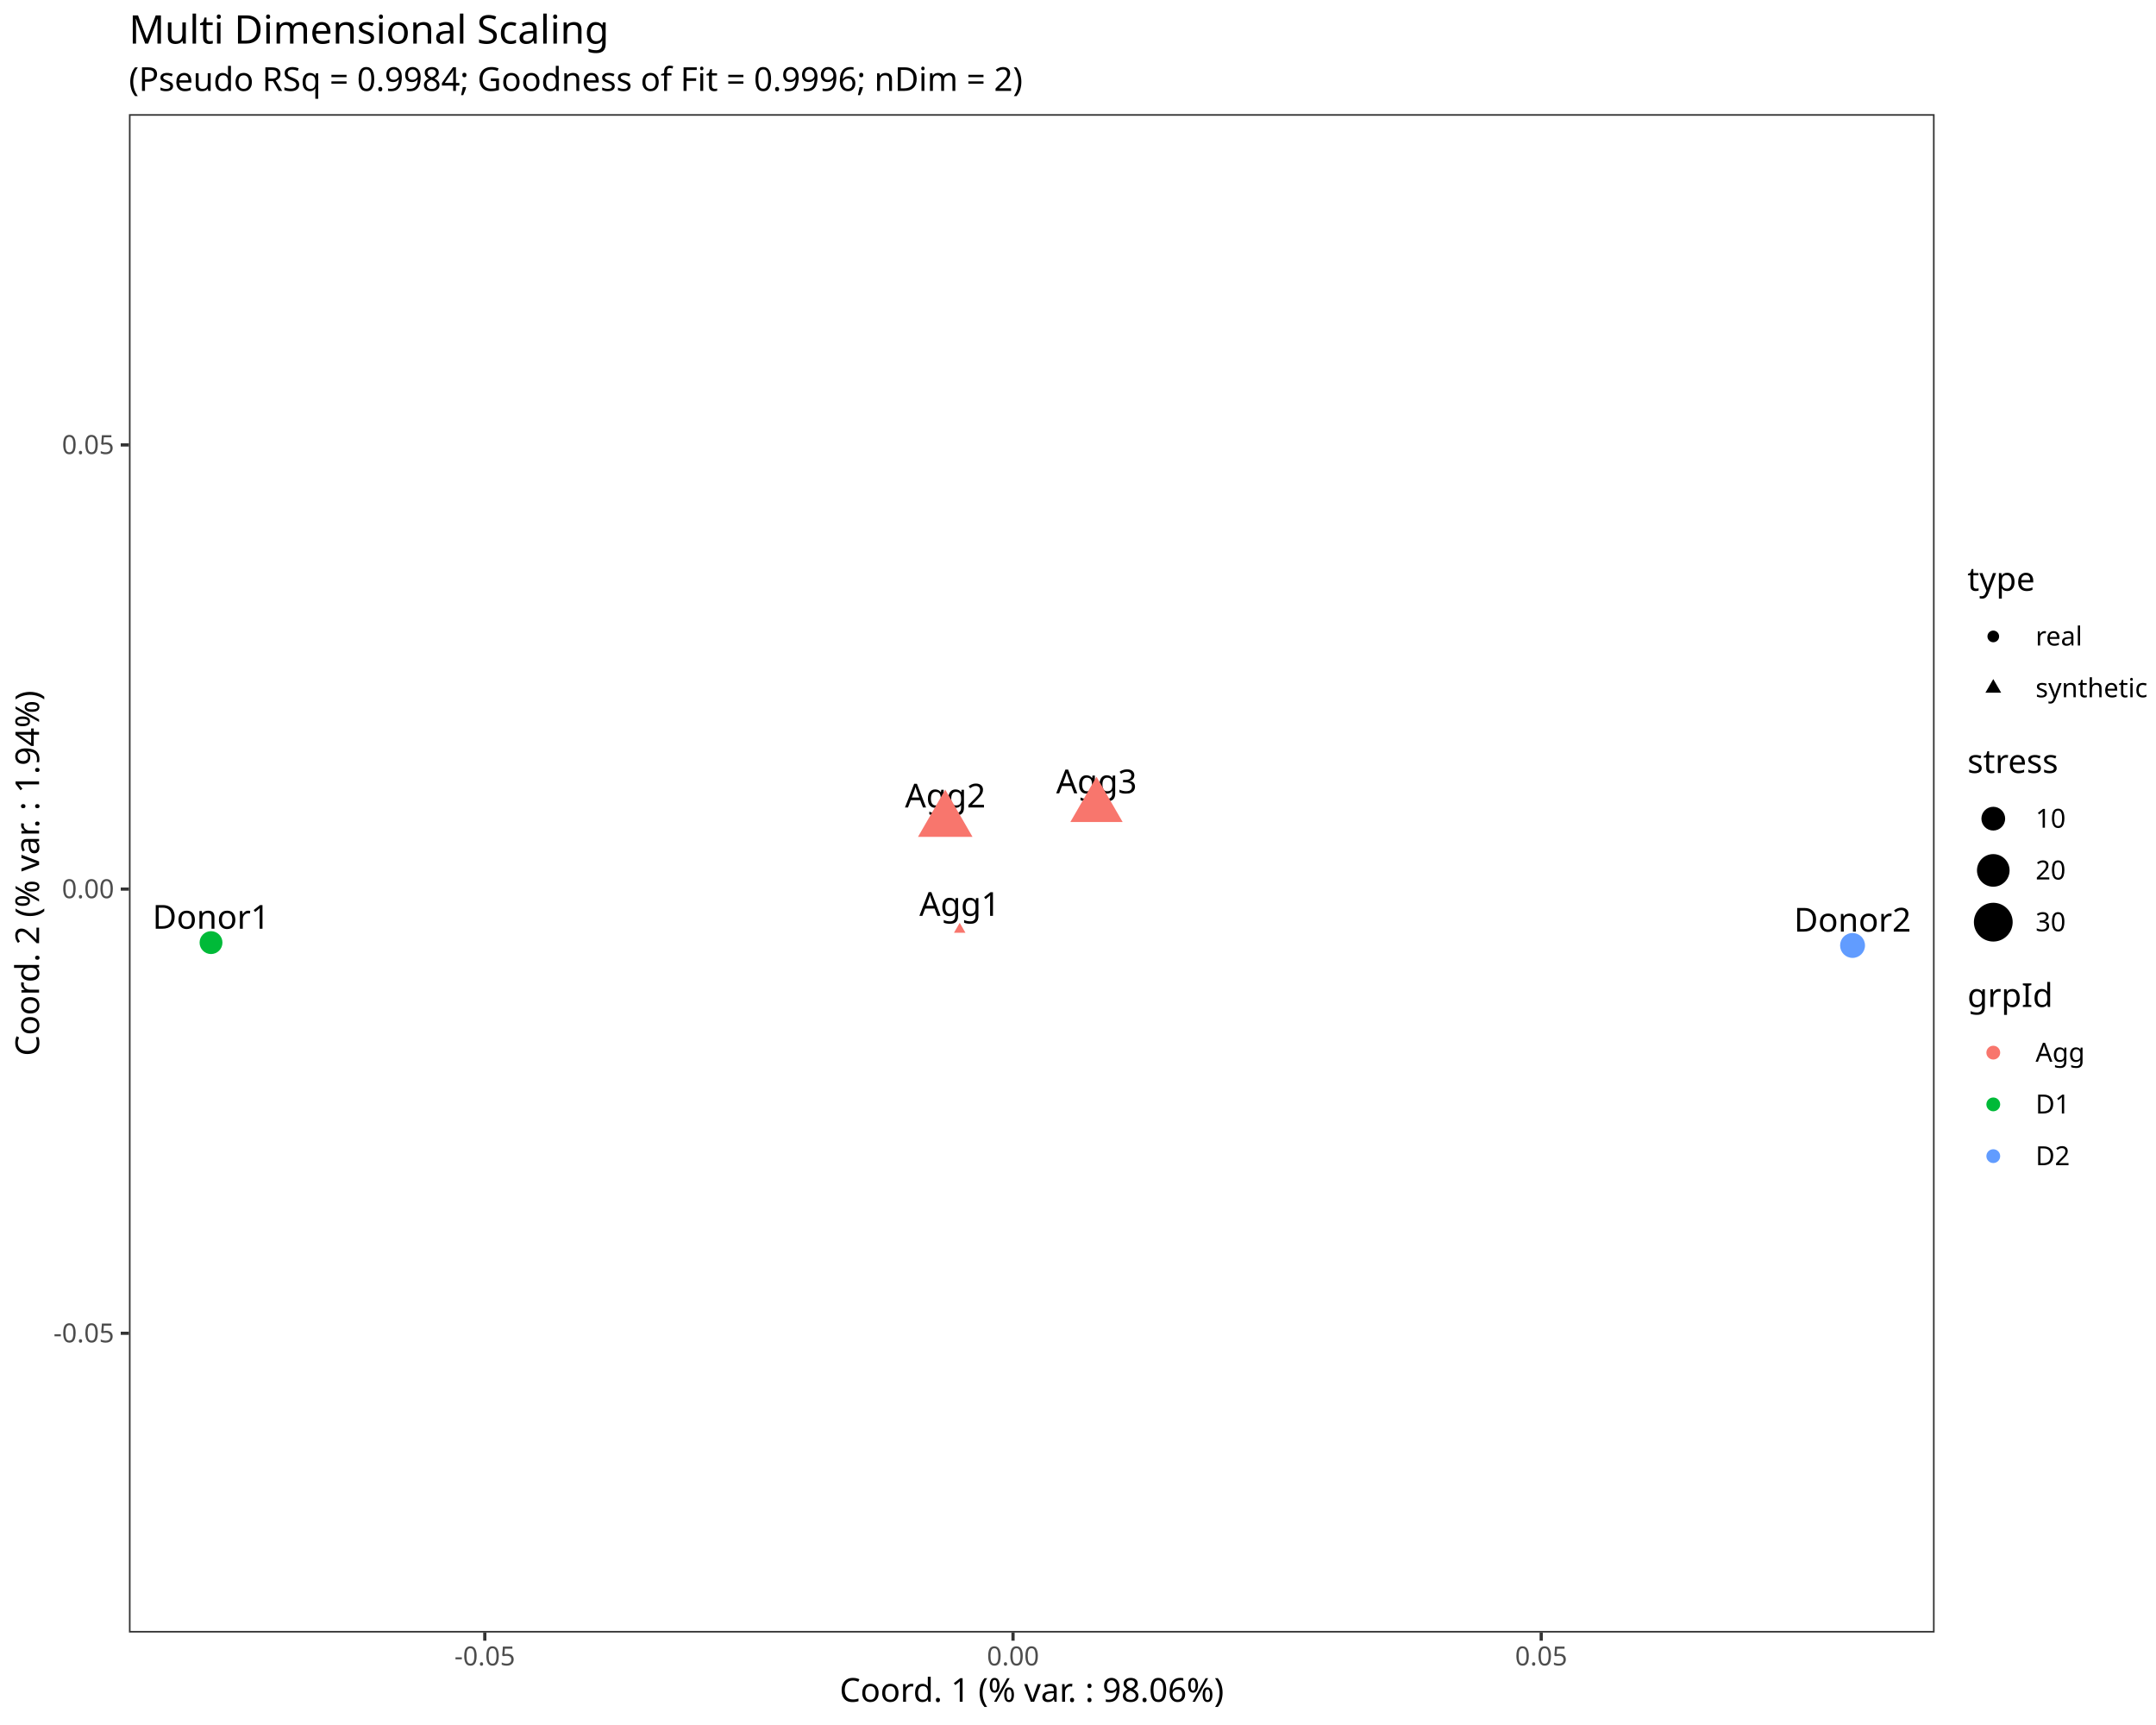
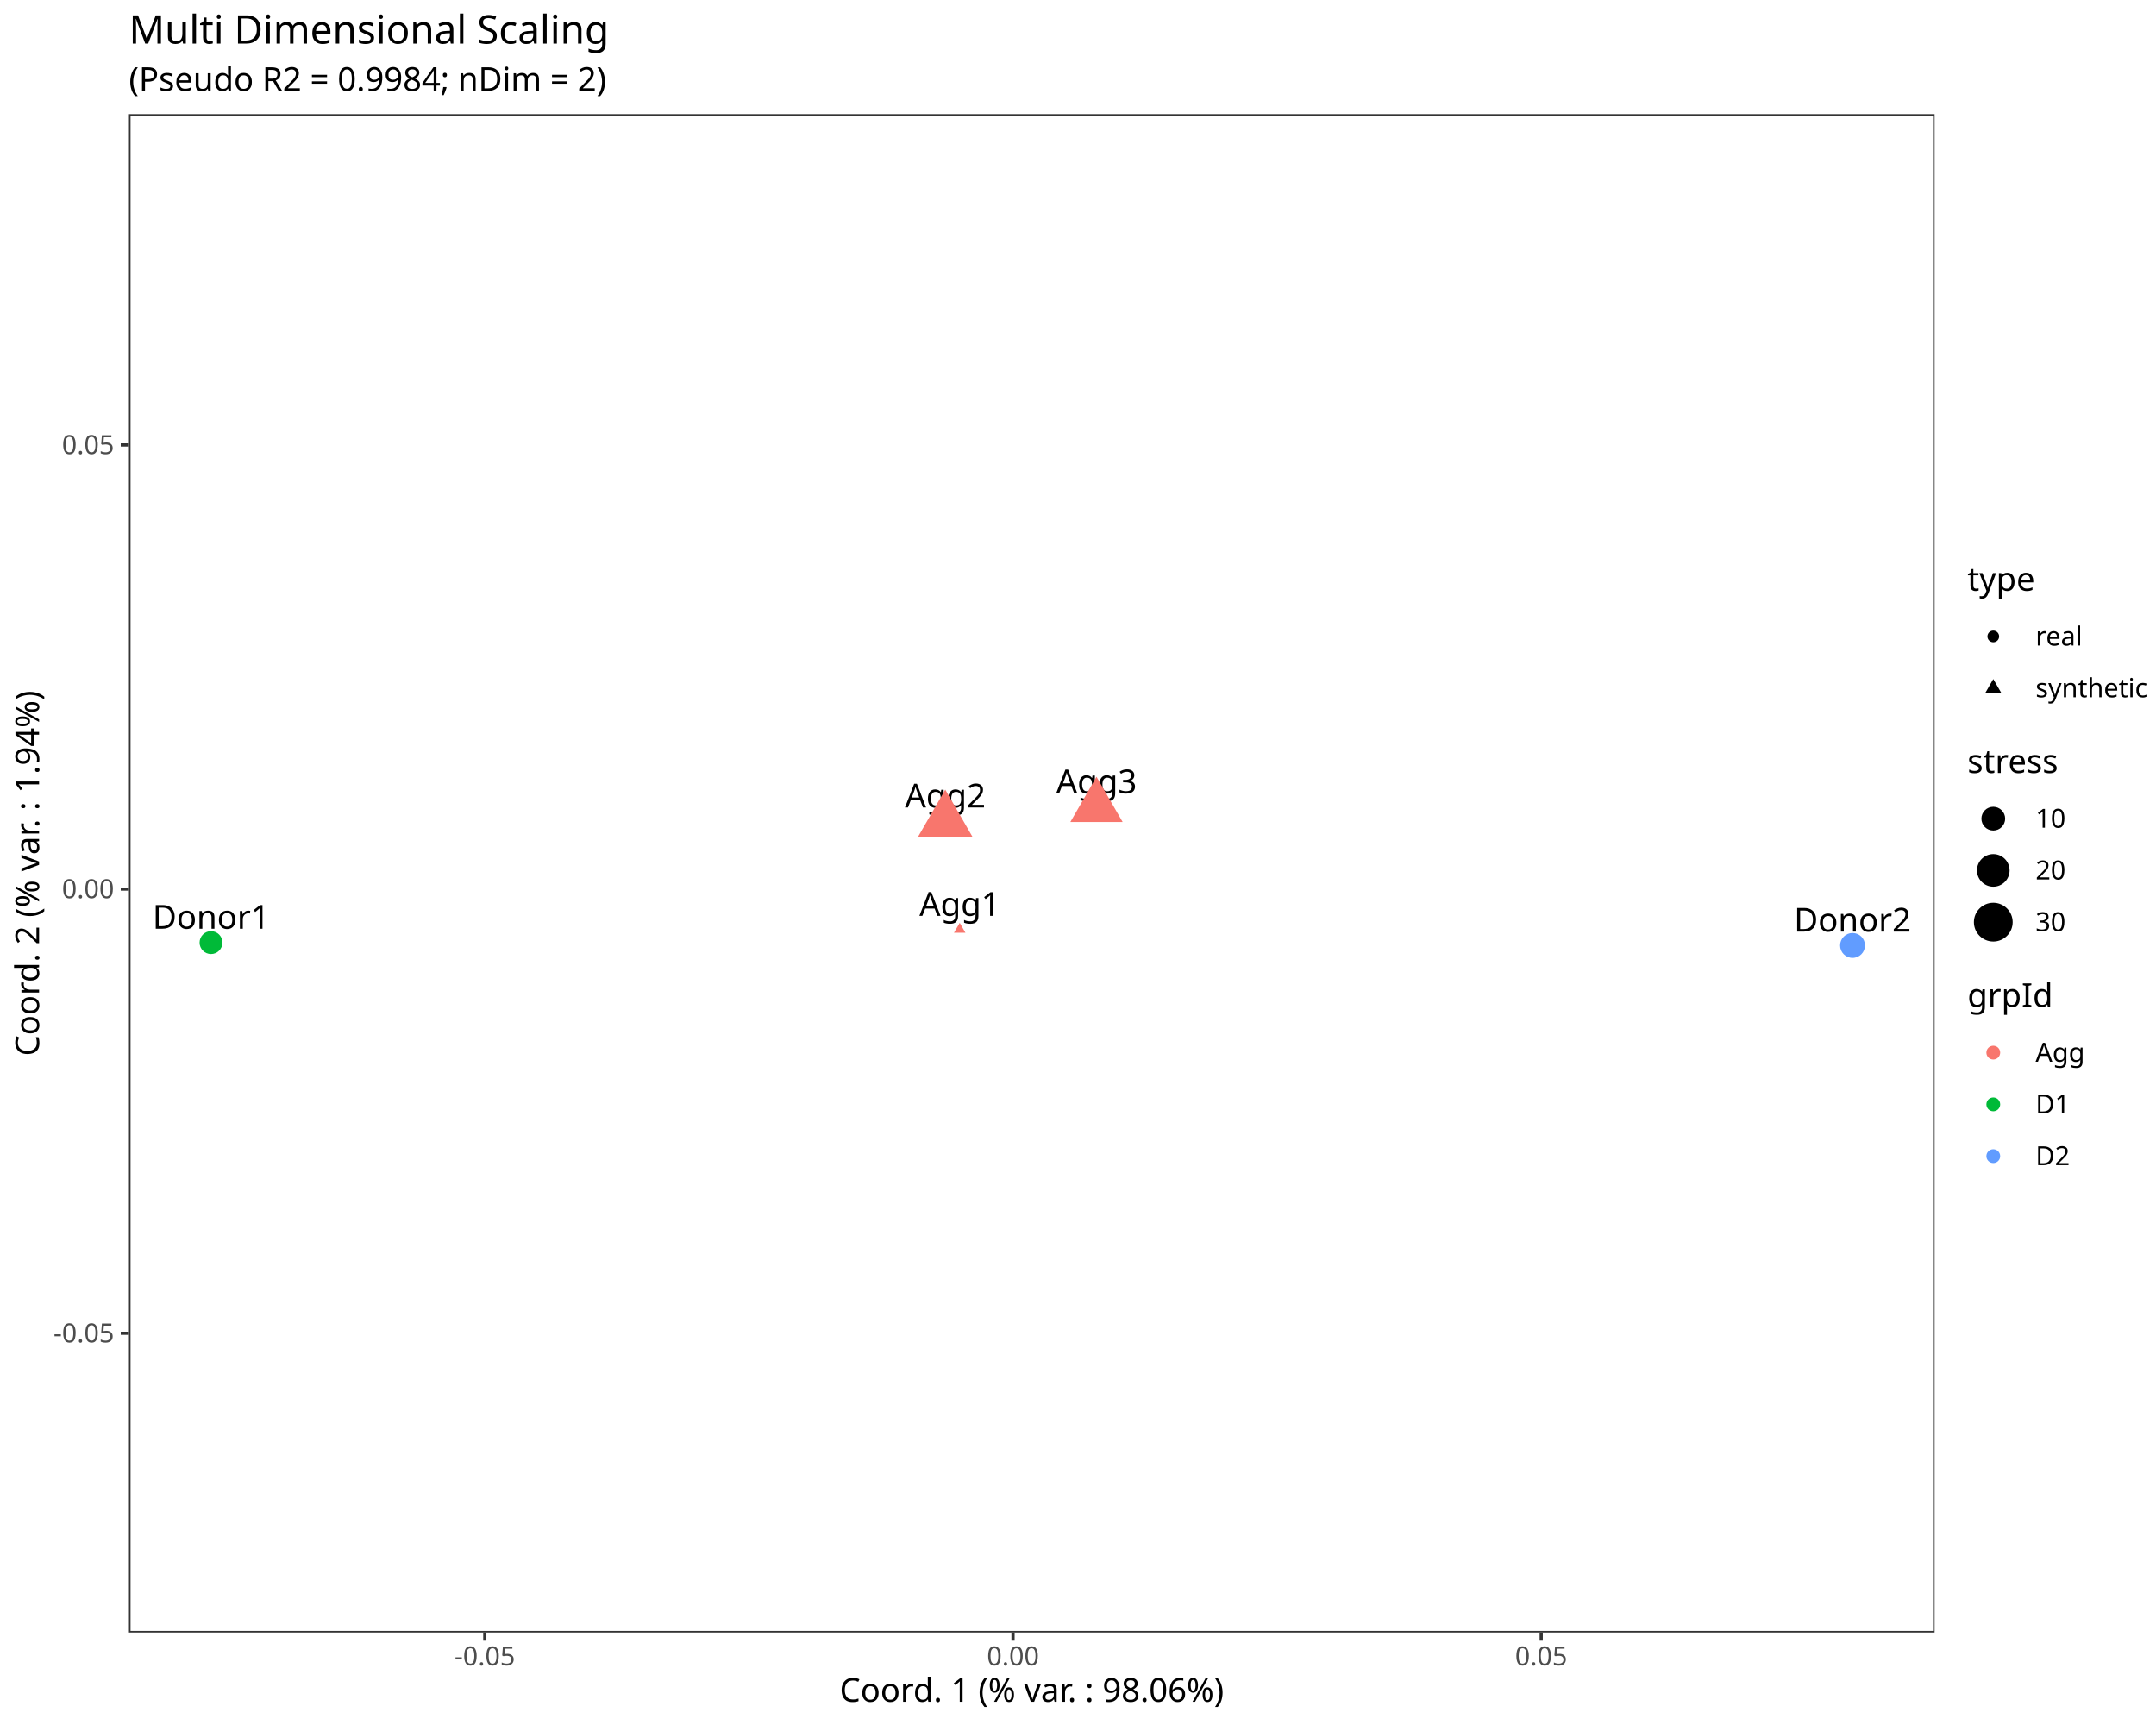
<svg xmlns="http://www.w3.org/2000/svg" class="svglite" data-engine-version="2.0" width="720.00pt" height="576.00pt" viewBox="0 0 720.00 576.00">
  <defs>
    <style type="text/css">
    .svglite line, .svglite polyline, .svglite polygon, .svglite path, .svglite rect, .svglite circle {
      fill: none;
      stroke: #000000;
      stroke-linecap: round;
      stroke-linejoin: round;
      stroke-miterlimit: 10.00;
    }
  </style>
  </defs>
  <rect width="100%" height="100%" style="stroke: none; fill: #FFFFFF;" />
  <defs>
    <clipPath id="cpMC4wMHw3MjAuMDB8MC4wMHw1NzYuMDA=">
      <rect x="0.00" y="0.00" width="720.00" height="576.00" />
    </clipPath>
  </defs>
  <g clip-path="url(#cpMC4wMHw3MjAuMDB8MC4wMHw1NzYuMDA=)">
    <rect x="0.00" y="0.00" width="720.00" height="576.00" style="stroke-width: 1.07; stroke: #FFFFFF; fill: #FFFFFF;" />
  </g>
  <defs>
    <clipPath id="cpNDMuMDZ8NjQ2LjA3fDM4LjEyfDU0NS4xMQ==">
      <rect x="43.06" y="38.12" width="603.00" height="507.00" />
    </clipPath>
  </defs>
  <g clip-path="url(#cpNDMuMDZ8NjQ2LjA3fDM4LjEyfDU0NS4xMQ==)">
    <rect x="43.06" y="38.12" width="603.00" height="507.00" style="stroke-width: 1.07; stroke: none; fill: #FFFFFF;" />
    <text x="70.49" y="310.12" text-anchor="middle" style="font-size: 11.04px; font-family: sans;" textLength="36.21px" lengthAdjust="spacingAndGlyphs">Donor1</text>
    <text x="618.65" y="311.08" text-anchor="middle" style="font-size: 11.04px; font-family: sans;" textLength="36.21px" lengthAdjust="spacingAndGlyphs">Donor2</text>
    <text x="320.51" y="305.81" text-anchor="middle" style="font-size: 11.04px; font-family: sans;" textLength="25.79px" lengthAdjust="spacingAndGlyphs">Agg1</text>
    <text x="315.69" y="269.63" text-anchor="middle" style="font-size: 11.04px; font-family: sans;" textLength="25.79px" lengthAdjust="spacingAndGlyphs">Agg2</text>
    <text x="366.19" y="264.90" text-anchor="middle" style="font-size: 11.04px; font-family: sans;" textLength="25.79px" lengthAdjust="spacingAndGlyphs">Agg3</text>
    <circle cx="70.47" cy="314.75" r="3.82" style="stroke-width: 0.71; stroke: none; fill: #00BA38;" />
    <circle cx="618.66" cy="315.70" r="4.16" style="stroke-width: 0.71; stroke: none; fill: #619CFF;" />
    <polygon points="320.50,308.15 322.41,311.46 318.58,311.46 " style="stroke-width: 0.71; stroke: none; fill: #F8766D;" />
    <polygon points="315.67,263.67 324.77,279.43 306.57,279.43 " style="stroke-width: 0.71; stroke: none; fill: #F8766D;" />
    <polygon points="366.18,259.37 374.91,274.48 357.45,274.48 " style="stroke-width: 0.71; stroke: none; fill: #F8766D;" />
    <rect x="43.06" y="38.12" width="603.00" height="507.00" style="stroke-width: 1.07; stroke: #333333;" />
  </g>
  <g clip-path="url(#cpMC4wMHw3MjAuMDB8MC4wMHw1NzYuMDA=)">
    <text x="38.13" y="448.23" text-anchor="end" style="font-size: 8.80px; fill: #4D4D4D; font-family: sans;" textLength="20.06px" lengthAdjust="spacingAndGlyphs">-0.05</text>
    <text x="38.13" y="299.91" text-anchor="end" style="font-size: 8.80px; fill: #4D4D4D; font-family: sans;" textLength="17.13px" lengthAdjust="spacingAndGlyphs">0.00</text>
    <text x="38.13" y="151.60" text-anchor="end" style="font-size: 8.80px; fill: #4D4D4D; font-family: sans;" textLength="17.13px" lengthAdjust="spacingAndGlyphs">0.05</text>
    <polyline points="40.32,445.20 43.06,445.20 " style="stroke-width: 1.07; stroke: #333333; stroke-linecap: butt;" />
    <polyline points="40.32,296.88 43.06,296.88 " style="stroke-width: 1.07; stroke: #333333; stroke-linecap: butt;" />
    <polyline points="40.32,148.57 43.06,148.57 " style="stroke-width: 1.07; stroke: #333333; stroke-linecap: butt;" />
    <polyline points="161.90,547.85 161.90,545.11 " style="stroke-width: 1.07; stroke: #333333; stroke-linecap: butt;" />
    <polyline points="338.30,547.85 338.30,545.11 " style="stroke-width: 1.07; stroke: #333333; stroke-linecap: butt;" />
    <polyline points="514.69,547.85 514.69,545.11 " style="stroke-width: 1.07; stroke: #333333; stroke-linecap: butt;" />
    <text x="161.90" y="556.10" text-anchor="middle" style="font-size: 8.80px; fill: #4D4D4D; font-family: sans;" textLength="20.06px" lengthAdjust="spacingAndGlyphs">-0.05</text>
    <text x="338.30" y="556.10" text-anchor="middle" style="font-size: 8.80px; fill: #4D4D4D; font-family: sans;" textLength="17.13px" lengthAdjust="spacingAndGlyphs">0.00</text>
    <text x="514.69" y="556.10" text-anchor="middle" style="font-size: 8.80px; fill: #4D4D4D; font-family: sans;" textLength="17.13px" lengthAdjust="spacingAndGlyphs">0.05</text>
    <text x="344.56" y="568.24" text-anchor="middle" style="font-size: 11.00px; font-family: sans;" textLength="130.23px" lengthAdjust="spacingAndGlyphs">Coord. 1 (% var. : 98.06%)</text>
    <text transform="translate(13.05,291.61) rotate(-90)" text-anchor="middle" style="font-size: 11.00px; font-family: sans;" textLength="124.11px" lengthAdjust="spacingAndGlyphs">Coord. 2 (% var. : 1.94%)</text>
    <rect x="657.02" y="188.54" width="57.50" height="49.89" style="stroke-width: 1.07; stroke: none; fill: #FFFFFF;" />
    <text x="657.02" y="197.25" style="font-size: 11.00px; font-family: sans;" textLength="20.80px" lengthAdjust="spacingAndGlyphs">type</text>
    <rect x="657.02" y="203.87" width="17.28" height="17.28" style="stroke-width: 1.07; stroke: none; fill: #FFFFFF;" />
    <circle cx="665.66" cy="212.51" r="1.95" style="stroke-width: 0.71; stroke: none; fill: #000000;" />
    <rect x="657.02" y="221.15" width="17.28" height="17.28" style="stroke-width: 1.07; stroke: none; fill: #FFFFFF;" />
    <polygon points="665.66,226.75 668.30,231.31 663.03,231.31 " style="stroke-width: 0.71; stroke: none; fill: #000000;" />
    <text x="679.78" y="215.54" style="font-size: 8.80px; font-family: sans;" textLength="14.67px" lengthAdjust="spacingAndGlyphs">real</text>
    <text x="679.78" y="232.82" style="font-size: 8.80px; font-family: sans;" textLength="34.74px" lengthAdjust="spacingAndGlyphs">synthetic</text>
    <rect x="657.02" y="249.39" width="32.55" height="67.17" style="stroke-width: 1.07; stroke: none; fill: #FFFFFF;" />
    <text x="657.02" y="258.10" style="font-size: 11.00px; font-family: sans;" textLength="29.35px" lengthAdjust="spacingAndGlyphs">stress</text>
    <rect x="657.02" y="264.72" width="17.28" height="17.28" style="stroke-width: 1.07; stroke: none; fill: #FFFFFF;" />
    <circle cx="665.66" cy="273.36" r="3.61" style="stroke-width: 0.71; fill: #000000;" />
    <rect x="657.02" y="282.00" width="17.28" height="17.28" style="stroke-width: 1.07; stroke: none; fill: #FFFFFF;" />
    <circle cx="665.66" cy="290.64" r="5.09" style="stroke-width: 0.71; fill: #000000;" />
    <rect x="657.02" y="299.28" width="17.28" height="17.28" style="stroke-width: 1.07; stroke: none; fill: #FFFFFF;" />
    <circle cx="665.66" cy="307.92" r="6.12" style="stroke-width: 0.71; fill: #000000;" />
    <text x="679.78" y="276.39" style="font-size: 8.80px; font-family: sans;" textLength="9.79px" lengthAdjust="spacingAndGlyphs">10</text>
    <text x="679.78" y="293.67" style="font-size: 8.80px; font-family: sans;" textLength="9.79px" lengthAdjust="spacingAndGlyphs">20</text>
    <text x="679.78" y="310.95" style="font-size: 8.80px; font-family: sans;" textLength="9.79px" lengthAdjust="spacingAndGlyphs">30</text>
    <rect x="657.02" y="327.52" width="38.42" height="67.17" style="stroke-width: 1.07; stroke: none; fill: #FFFFFF;" />
    <text x="657.02" y="336.23" style="font-size: 11.00px; font-family: sans;" textLength="25.07px" lengthAdjust="spacingAndGlyphs">grpId</text>
    <rect x="657.02" y="342.85" width="17.28" height="17.28" style="stroke-width: 1.07; stroke: none; fill: #FFFFFF;" />
    <circle cx="665.66" cy="351.49" r="1.95" style="stroke-width: 0.71; stroke: #F8766D; fill: #F8766D;" />
    <rect x="657.02" y="360.13" width="17.28" height="17.28" style="stroke-width: 1.07; stroke: none; fill: #FFFFFF;" />
    <circle cx="665.66" cy="368.77" r="1.95" style="stroke-width: 0.71; stroke: #00BA38; fill: #00BA38;" />
    <rect x="657.02" y="377.41" width="17.28" height="17.28" style="stroke-width: 1.07; stroke: none; fill: #FFFFFF;" />
    <circle cx="665.66" cy="386.05" r="1.95" style="stroke-width: 0.71; stroke: #619CFF; fill: #619CFF;" />
    <text x="679.78" y="354.52" style="font-size: 8.80px; font-family: sans;" textLength="15.66px" lengthAdjust="spacingAndGlyphs">Agg</text>
    <text x="679.78" y="371.80" style="font-size: 8.80px; font-family: sans;" textLength="11.25px" lengthAdjust="spacingAndGlyphs">D1</text>
    <text x="679.78" y="389.08" style="font-size: 8.80px; font-family: sans;" textLength="11.25px" lengthAdjust="spacingAndGlyphs">D2</text>
-     <text x="43.06" y="30.35" style="font-size: 11.00px; font-family: sans;" textLength="295.69px" lengthAdjust="spacingAndGlyphs">(Pseudo RSq = 0.9984; Goodness of Fit = 0.9996; nDim = 2)</text>
+     <text x="43.06" y="30.35" style="font-size: 11.00px; font-family: sans;" textLength="158.39px" lengthAdjust="spacingAndGlyphs">(Pseudo R2 = 0.9984; nDim = 2)</text>
    <text x="43.06" y="14.56" style="font-size: 13.20px; font-family: sans;" textLength="151.15px" lengthAdjust="spacingAndGlyphs">Multi Dimensional Scaling</text>
  </g>
</svg>
